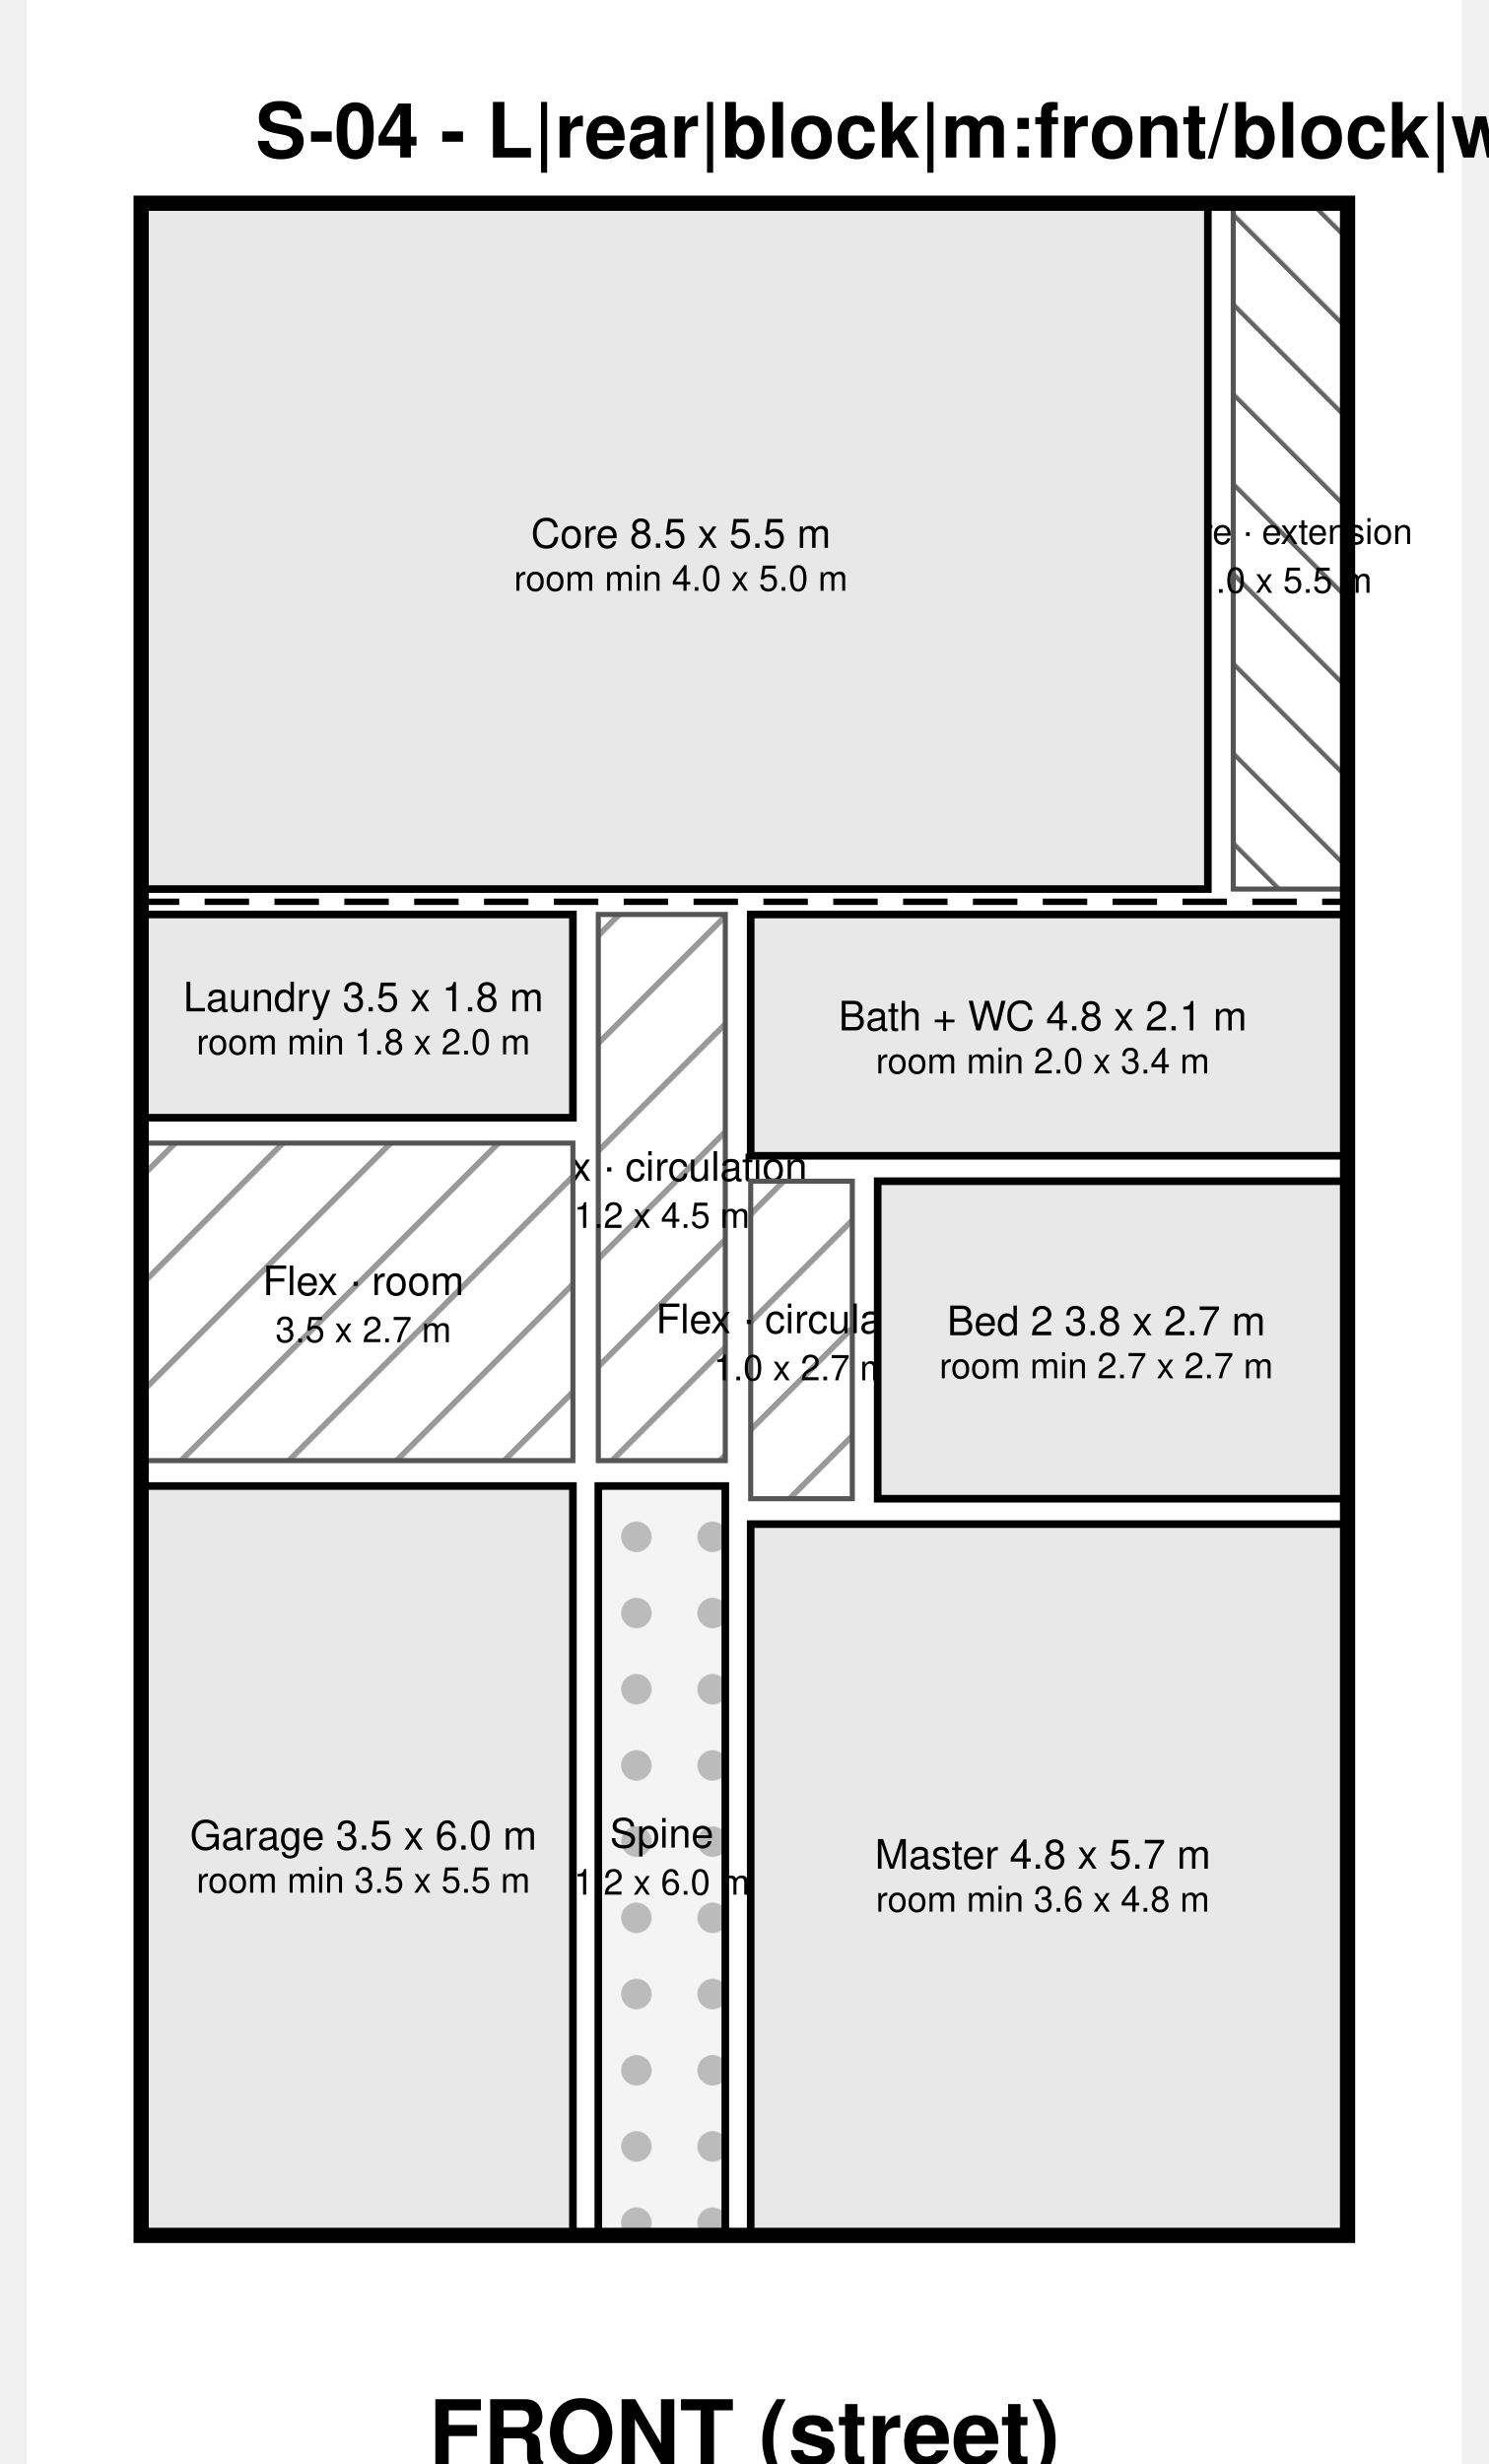
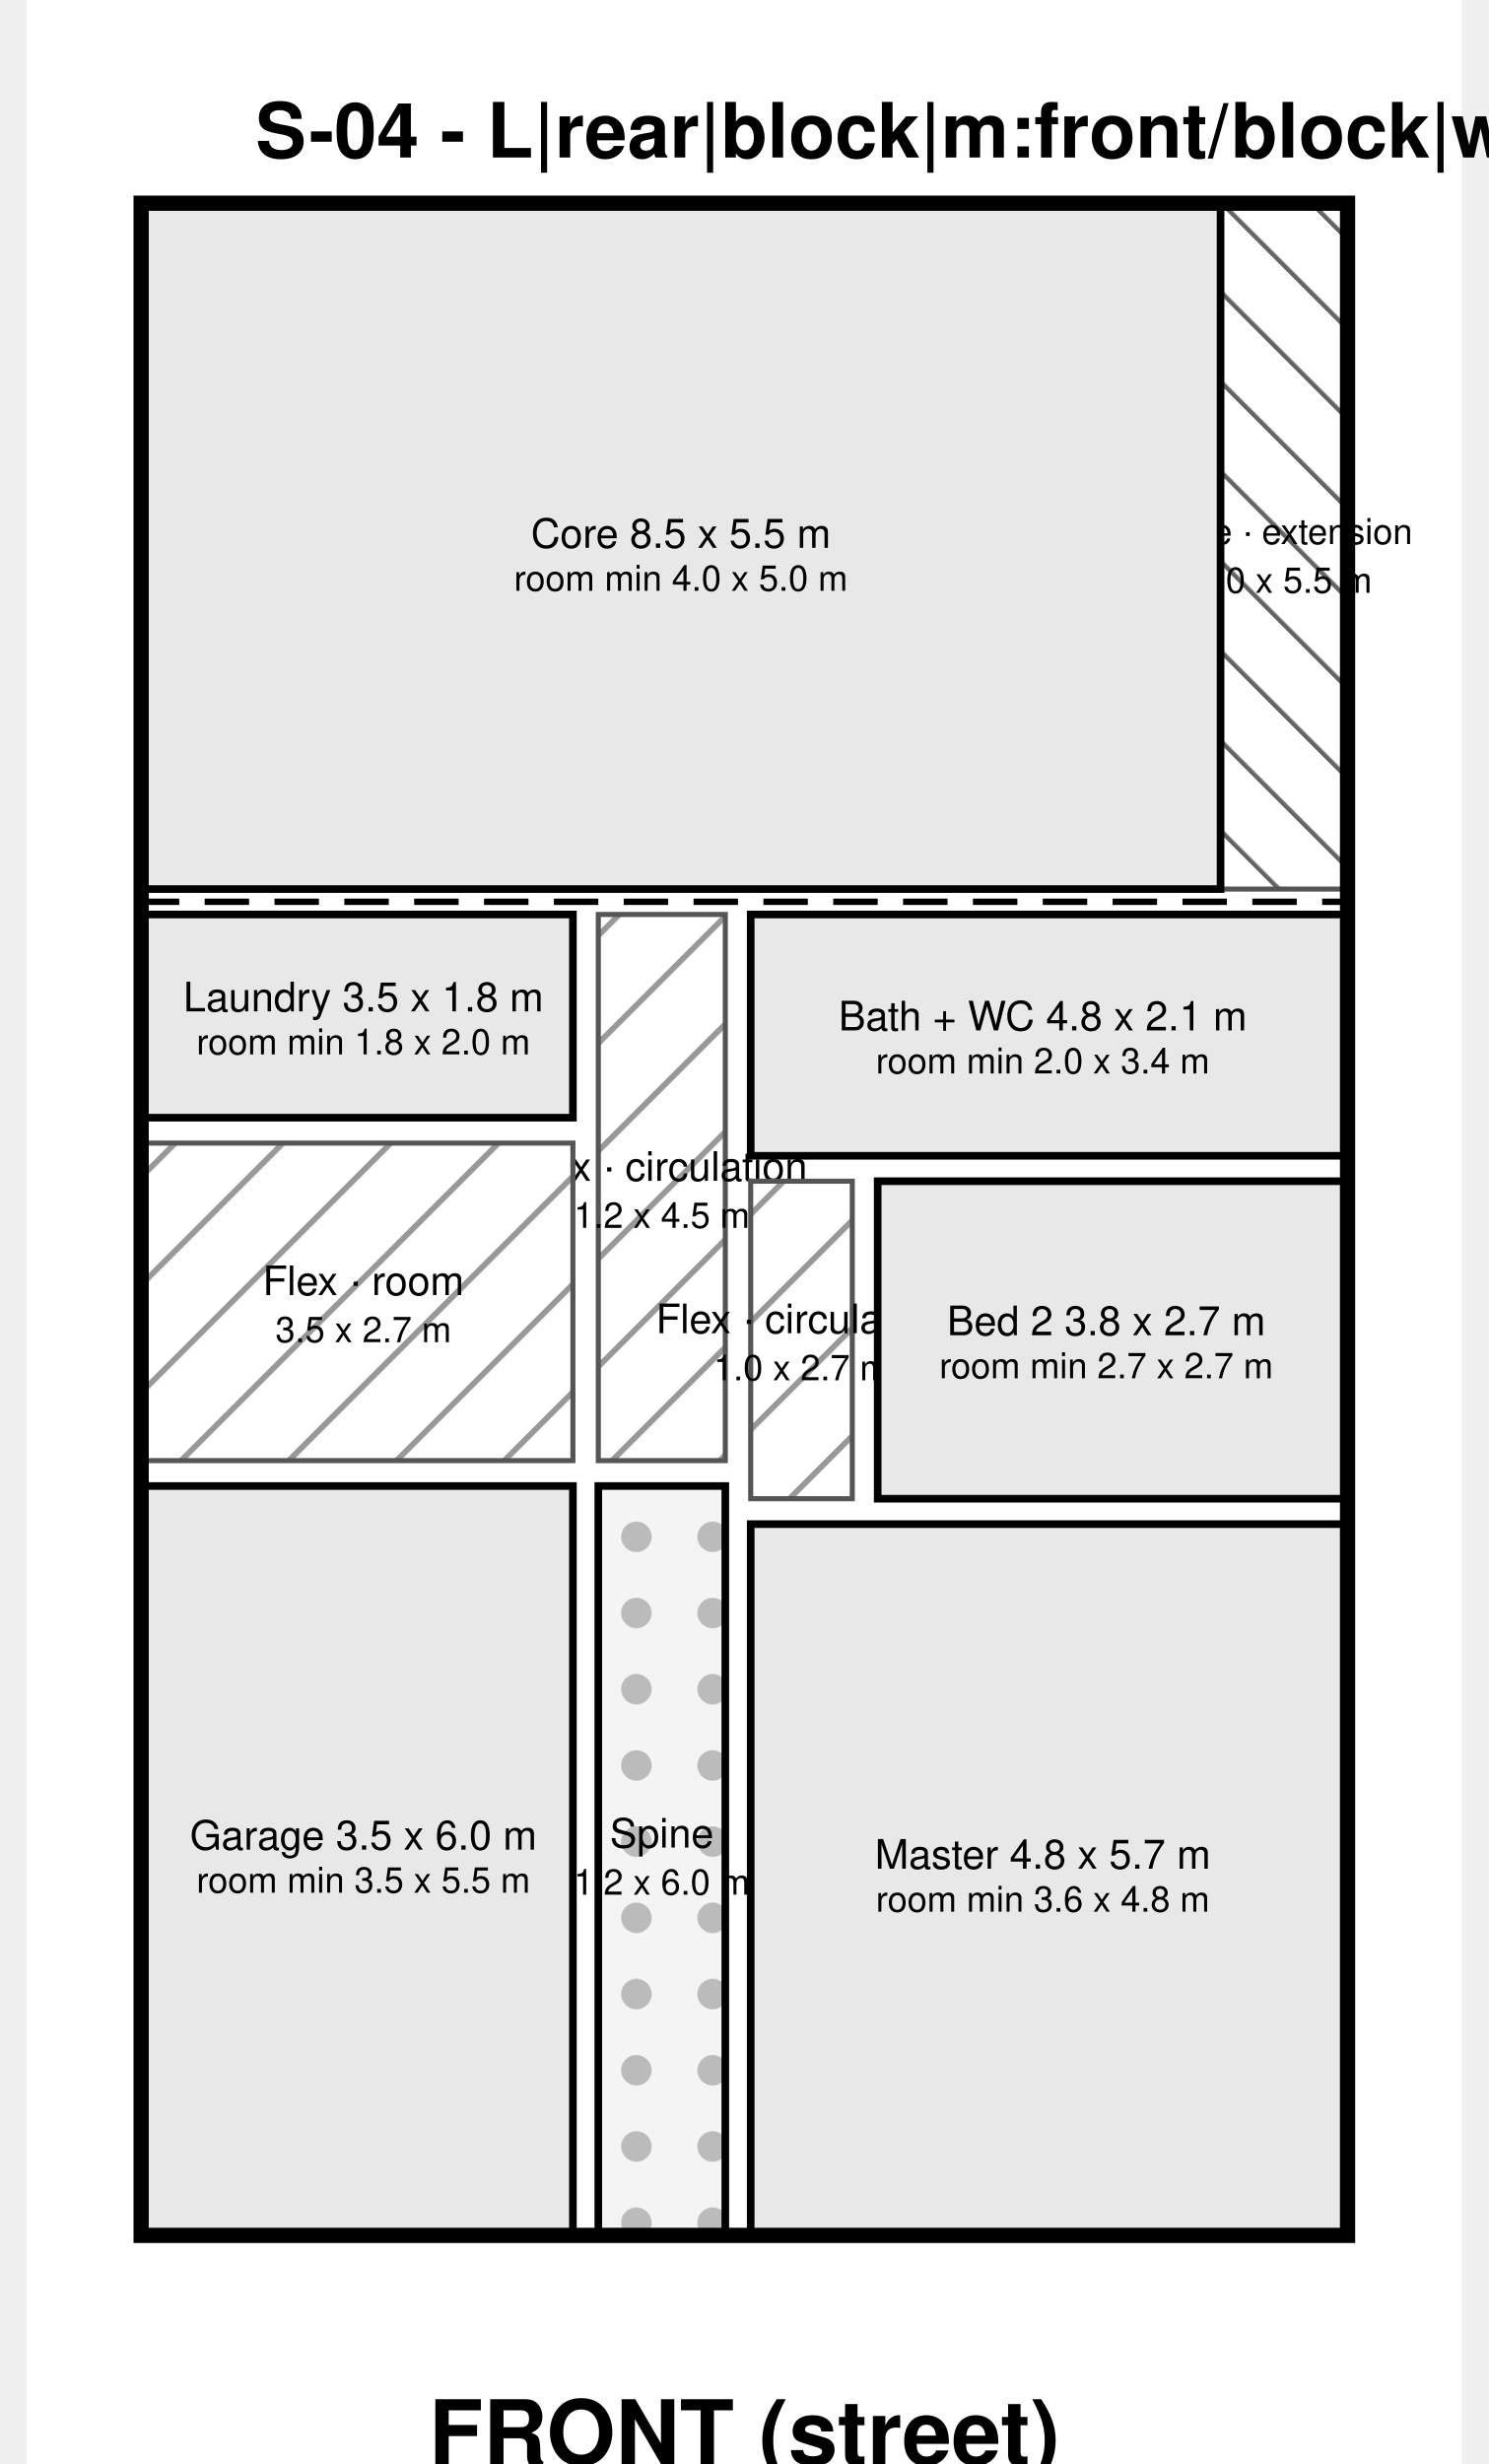
<svg xmlns="http://www.w3.org/2000/svg" width="565" height="935" viewBox="-900 -1600 11300 19400" font-family="Helvetica, Arial, sans-serif" fill="#000">
  <defs>
    <pattern id="hatch" width="600" height="600" patternUnits="userSpaceOnUse" patternTransform="rotate(45)">
      <rect width="600" height="600" fill="#ffffff" />
      <line x1="0" y1="0" x2="0" y2="600" stroke="#999" stroke-width="90" />
    </pattern>
    <pattern id="hatch2" width="500" height="500" patternUnits="userSpaceOnUse" patternTransform="rotate(-45)">
      <rect width="500" height="500" fill="#ffffff" />
      <line x1="0" y1="0" x2="0" y2="500" stroke="#666" stroke-width="70" />
    </pattern>
    <pattern id="hatch3" width="600" height="600" patternUnits="userSpaceOnUse">
      <rect width="600" height="600" fill="#ffffff" />
      <line x1="0" y1="0" x2="0" y2="600" stroke="#aaa" stroke-width="60" />
      <line x1="0" y1="0" x2="600" y2="0" stroke="#aaa" stroke-width="60" />
    </pattern>
    <pattern id="dots" width="600" height="600" patternUnits="userSpaceOnUse">
      <rect width="600" height="600" fill="#f4f4f4" />
      <circle cx="300" cy="300" r="120" fill="#bbb" />
    </pattern>
  </defs>
  <rect x="-900" y="-1600" width="11300" height="19400" fill="#ffffff" />
  <text x="900" y="-360" font-size="600" font-weight="bold">S-04 - L|rear|block|m:front/block|wet:block|rr:-|nofw|v3</text>
  <g>
    <rect x="3600" y="5600" width="1000" height="4300" fill="url(#hatch)" stroke="#555" stroke-width="40" />
    <text x="4100" y="7590" font-size="320" text-anchor="middle" dominant-baseline="middle">Flex · circulation</text>
    <text x="4100" y="7974" font-size="280" text-anchor="middle" dominant-baseline="middle">1.2 x 4.5 m</text>
  </g>
  <g>
    <rect x="0" y="7400" width="3400" height="2500" fill="url(#hatch)" stroke="#555" stroke-width="40" />
    <text x="1750" y="8490" font-size="320" text-anchor="middle" dominant-baseline="middle">Flex · room</text>
    <text x="1750" y="8874" font-size="280" text-anchor="middle" dominant-baseline="middle">3.5 x 2.7 m</text>
  </g>
  <g>
    <rect x="4800" y="7700" width="800" height="2500" fill="url(#hatch)" stroke="#555" stroke-width="40" />
    <text x="5200" y="8790" font-size="320" text-anchor="middle" dominant-baseline="middle">Flex · circulation</text>
    <text x="5200" y="9174" font-size="280" text-anchor="middle" dominant-baseline="middle">1.0 x 2.7 m</text>
  </g>
  <g>
-     <rect x="8600" y="0" width="900" height="5400" fill="url(#hatch2)" stroke="#555" stroke-width="40" />
+     <rect x="8500" y="0" width="1000" height="5400" fill="url(#hatch2)" stroke="#555" stroke-width="40" />
    <text x="9000" y="2590" font-size="280" text-anchor="middle" dominant-baseline="middle">Core · extension</text>
    <text x="9000" y="2974" font-size="280" text-anchor="middle" dominant-baseline="middle">1.0 x 5.5 m</text>
    <rect x="0" y="0" width="9500" height="5500" fill="none" stroke="#000" stroke-width="50" stroke-dasharray="350 200" />
  </g>
  <g>
-     <rect x="0" y="0" width="8400" height="5400" fill="#e8e8e8" stroke="#000" stroke-width="60" />
+     <rect x="0" y="0" width="8500" height="5400" fill="#e8e8e8" stroke="#000" stroke-width="60" />
    <text x="4250" y="2606" font-size="320" text-anchor="middle" dominant-baseline="middle">Core 8.5 x 5.5 m</text>
    <text x="4250" y="2958" font-size="280" text-anchor="middle" dominant-baseline="middle">room min 4.0 x 5.0 m</text>
  </g>
  <g>
    <rect x="0" y="5600" width="3400" height="1600" fill="#e8e8e8" stroke="#000" stroke-width="60" />
    <text x="1750" y="6256" font-size="320" text-anchor="middle" dominant-baseline="middle">Laundry 3.5 x 1.8 m</text>
    <text x="1750" y="6608" font-size="280" text-anchor="middle" dominant-baseline="middle">room min 1.8 x 2.0 m</text>
  </g>
  <g>
    <rect x="0" y="10100" width="3400" height="5900" fill="#e8e8e8" stroke="#000" stroke-width="60" />
    <text x="1750" y="12856" font-size="320" text-anchor="middle" dominant-baseline="middle">Garage 3.5 x 6.0 m</text>
    <text x="1750" y="13208" font-size="280" text-anchor="middle" dominant-baseline="middle">room min 3.5 x 5.5 m</text>
  </g>
  <g>
    <rect x="4800" y="5600" width="4700" height="1900" fill="#e8e8e8" stroke="#000" stroke-width="60" />
    <text x="7100" y="6406" font-size="320" text-anchor="middle" dominant-baseline="middle">Bath + WC 4.8 x 2.1 m</text>
    <text x="7100" y="6758" font-size="280" text-anchor="middle" dominant-baseline="middle">room min 2.0 x 3.4 m</text>
  </g>
  <g>
    <rect x="5800" y="7700" width="3700" height="2500" fill="#e8e8e8" stroke="#000" stroke-width="60" />
    <text x="7600" y="8806" font-size="320" text-anchor="middle" dominant-baseline="middle">Bed 2 3.8 x 2.7 m</text>
    <text x="7600" y="9158" font-size="280" text-anchor="middle" dominant-baseline="middle">room min 2.7 x 2.7 m</text>
  </g>
  <g>
    <rect x="4800" y="10400" width="4700" height="5600" fill="#e8e8e8" stroke="#000" stroke-width="60" />
    <text x="7100" y="13006" font-size="320" text-anchor="middle" dominant-baseline="middle">Master 4.8 x 5.7 m</text>
    <text x="7100" y="13358" font-size="280" text-anchor="middle" dominant-baseline="middle">room min 3.6 x 4.8 m</text>
  </g>
  <g>
    <rect x="3600" y="10100" width="1000" height="5900" fill="url(#dots)" stroke="#000" stroke-width="60" />
    <text x="4100" y="12840" font-size="320" text-anchor="middle" dominant-baseline="middle">Spine</text>
    <text x="4100" y="13224" font-size="280" text-anchor="middle" dominant-baseline="middle">1.2 x 6.0 m</text>
  </g>
  <rect x="0" y="0" width="9500" height="16000" fill="none" stroke="#000" stroke-width="120" />
  <text x="4750" y="17800" font-size="700" text-anchor="middle" font-weight="bold">FRONT (street)</text>
</svg>
